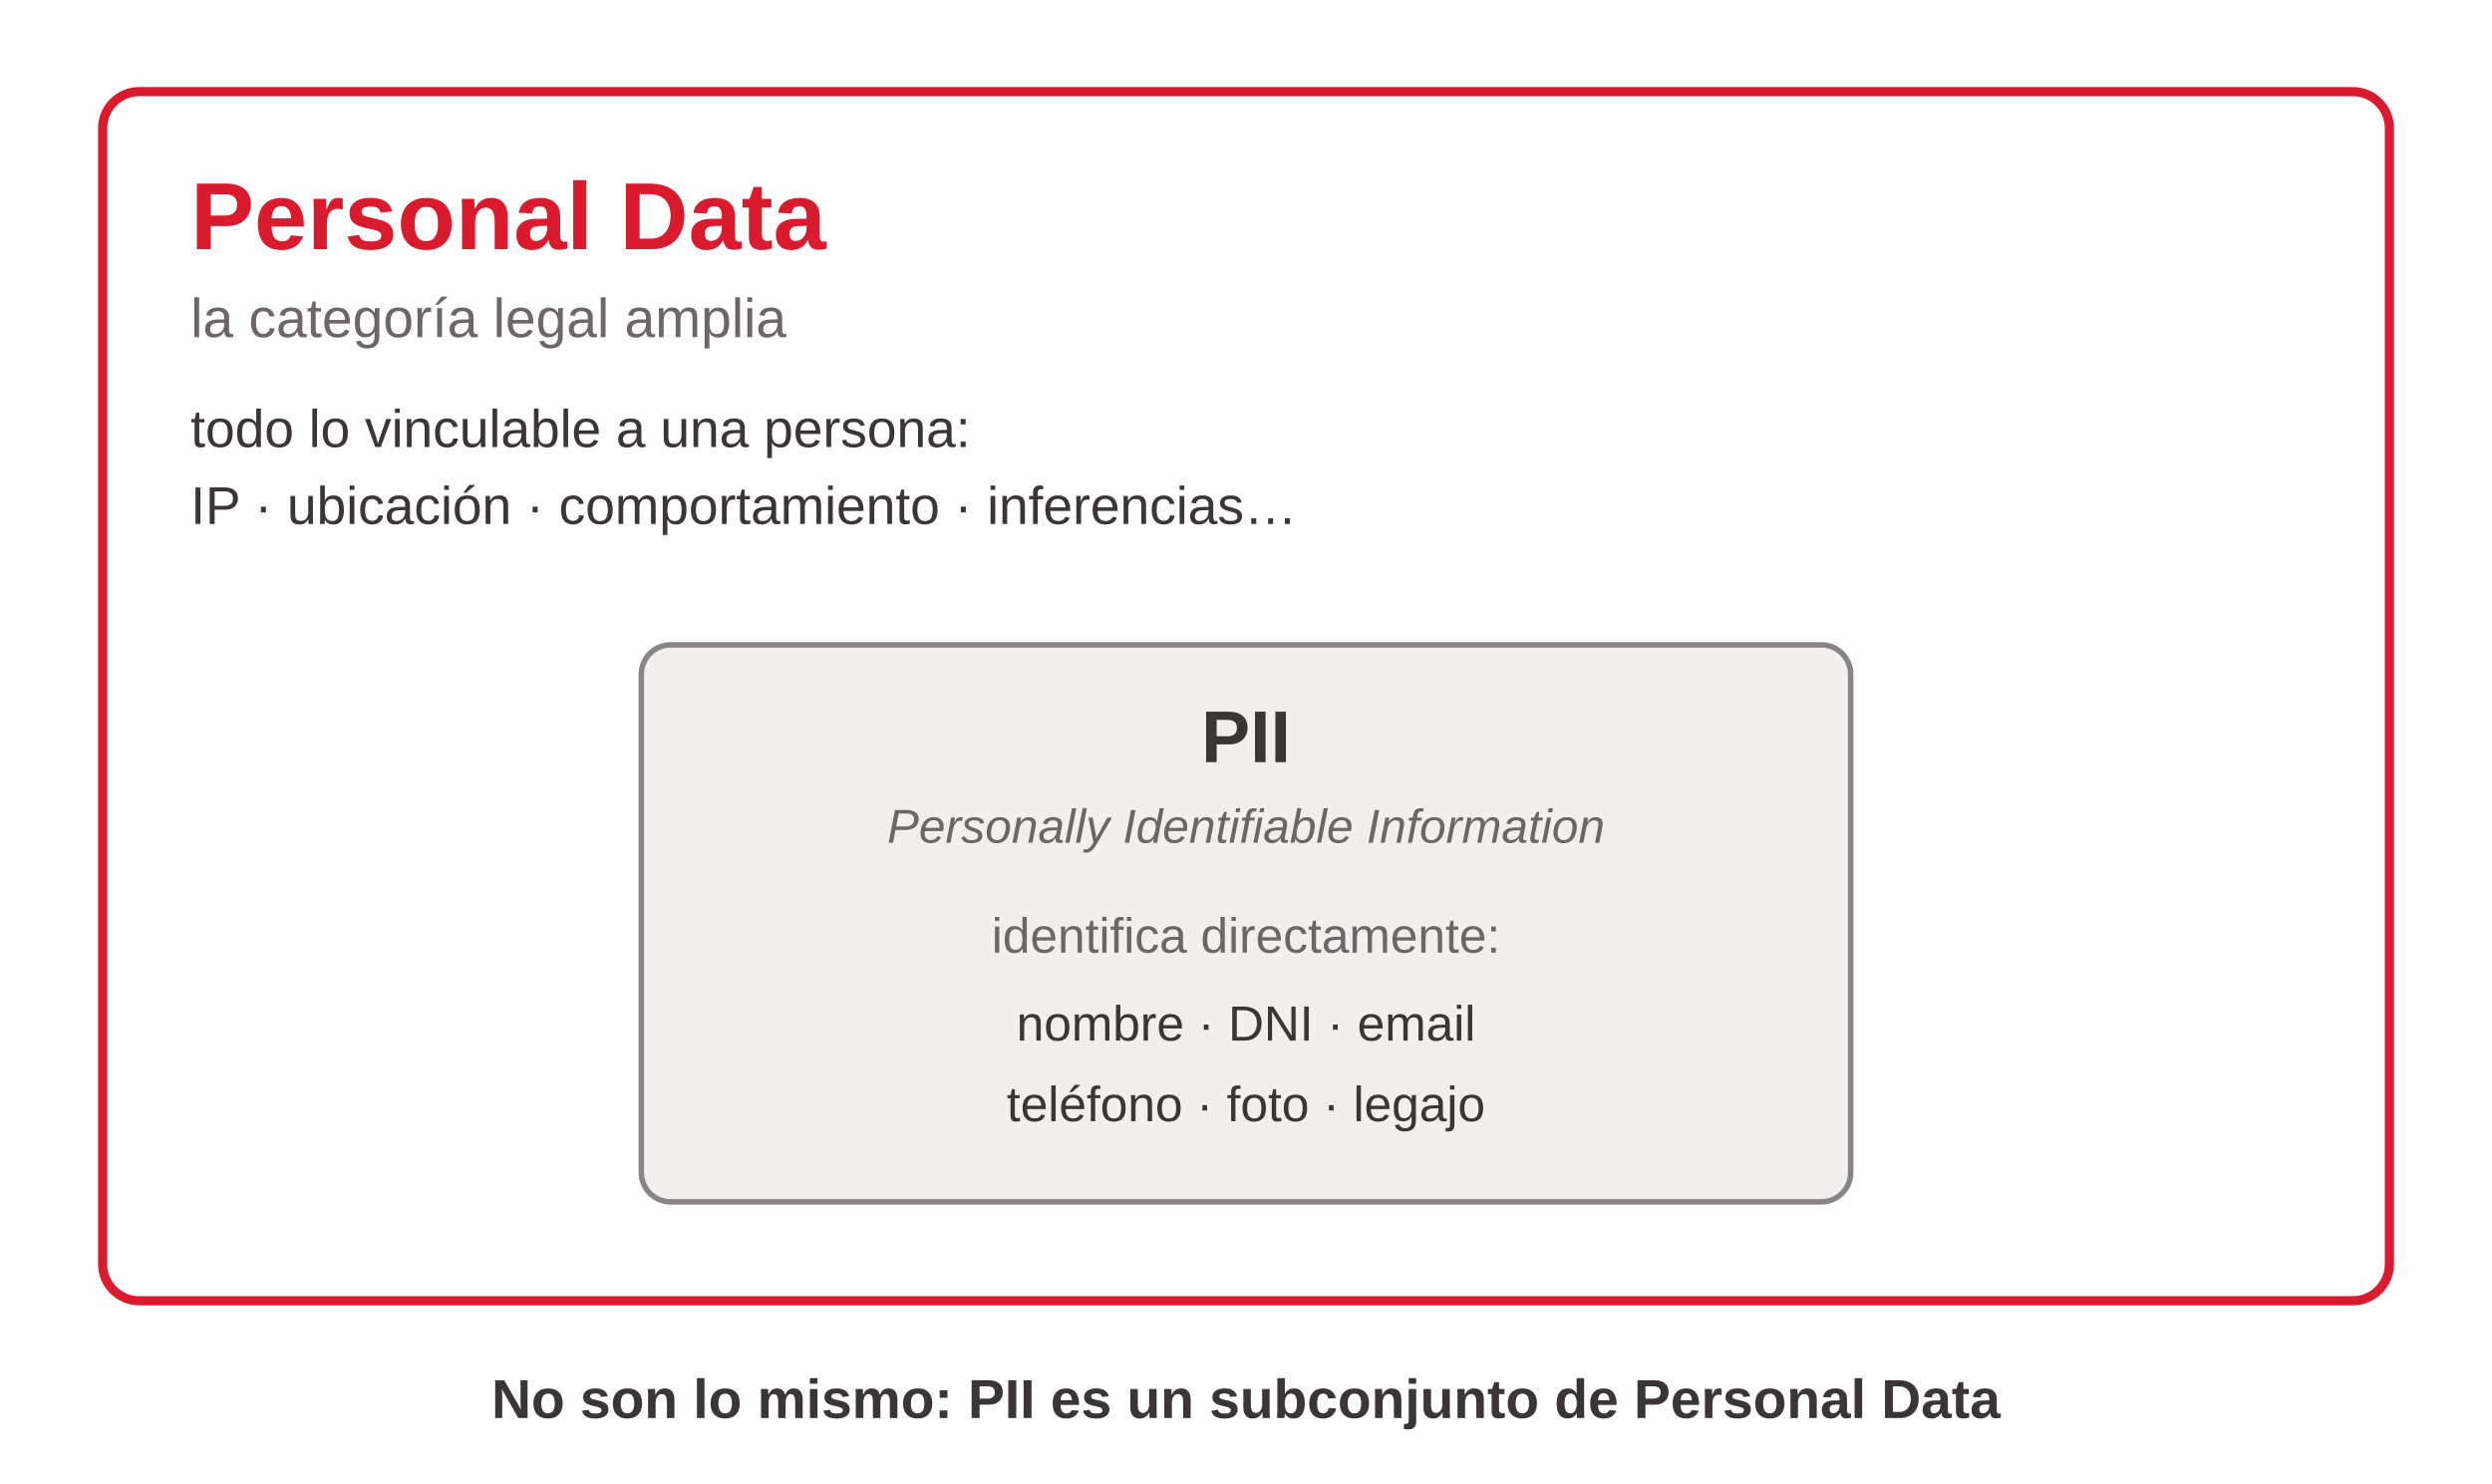
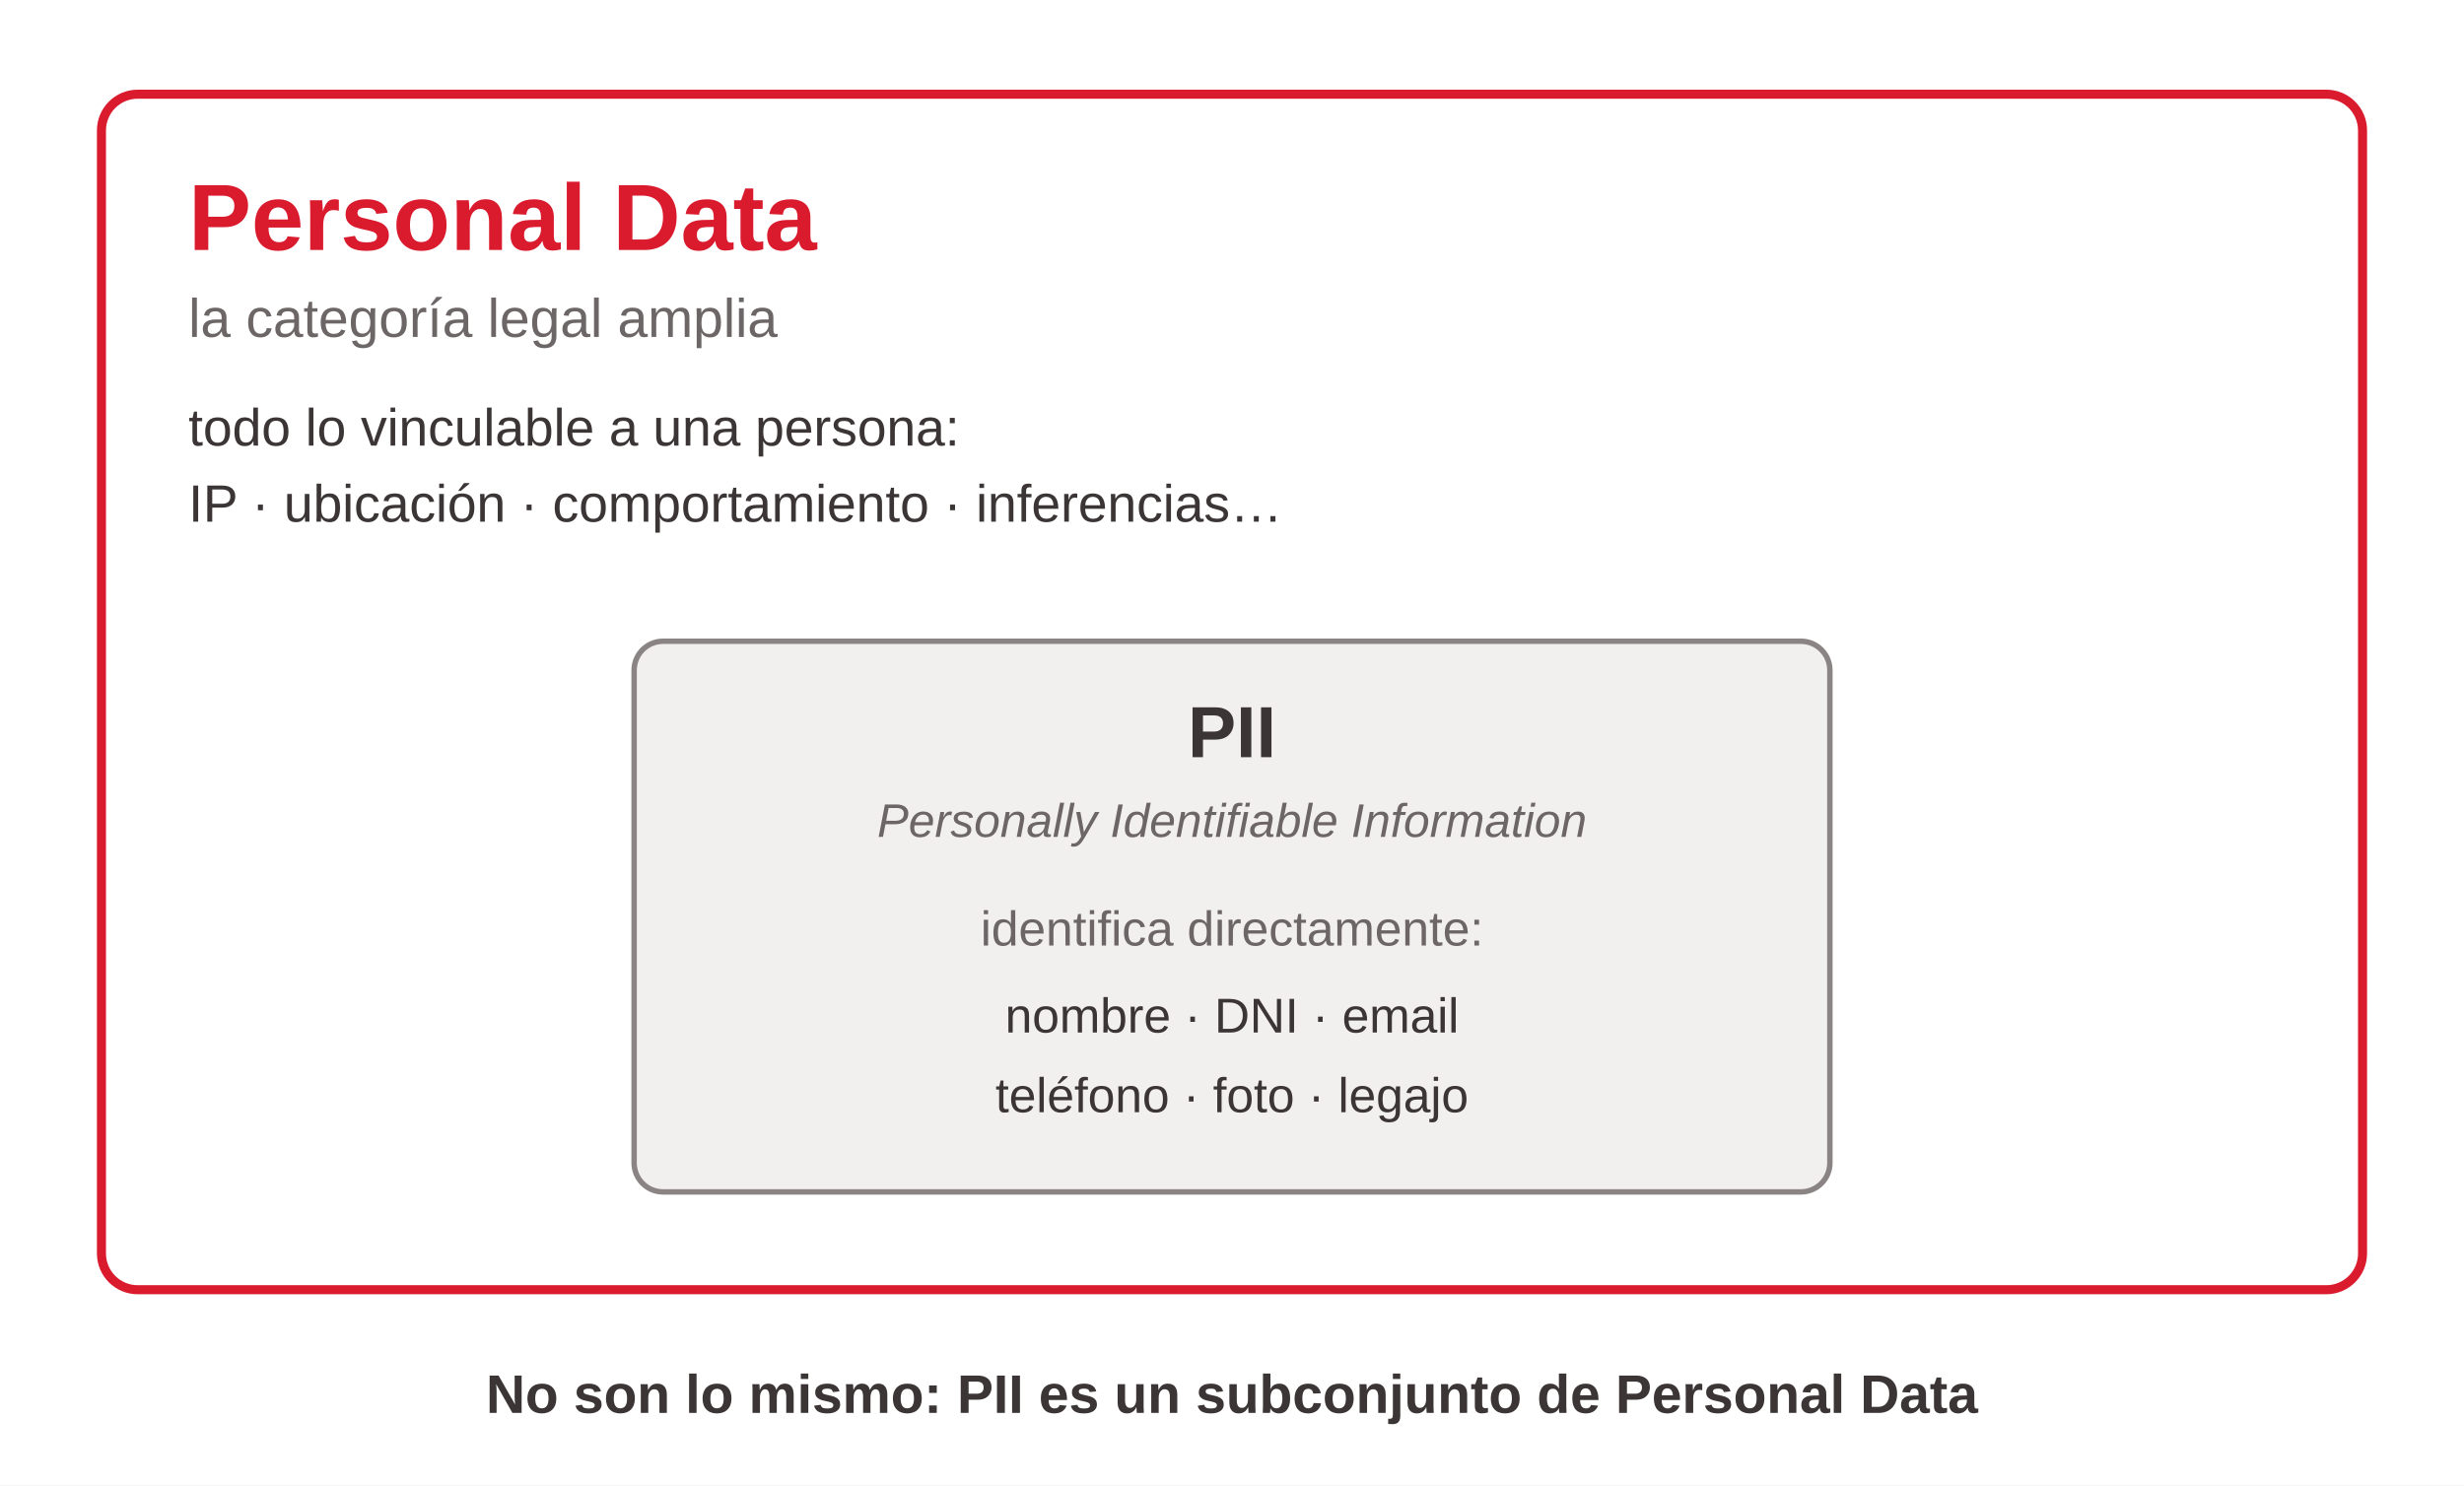
- <svg xmlns="http://www.w3.org/2000/svg" viewBox="0 0 680 405" role="img">
-   <rect x="0" y="0" width="680" height="405" fill="#ffffff" />
-   <rect x="28" y="25" width="624" height="330" rx="10" fill="#ffffff" stroke="#DA1B2E" stroke-width="2.5" />
-   <text x="52" y="68" font-family="Helvetica Neue, Arial, sans-serif" font-size="26" font-weight="700" fill="#DA1B2E">Personal Data</text>
-   <text x="52" y="92" font-family="Helvetica Neue, Arial, sans-serif" font-size="15" fill="#6D6666">la categoría legal amplia</text>
-   <text x="52" y="122" font-family="Helvetica Neue, Arial, sans-serif" font-size="14.5" fill="#3B3535">todo lo vinculable a una persona:</text>
-   <text x="52" y="143" font-family="Helvetica Neue, Arial, sans-serif" font-size="14.5" fill="#3B3535">IP · ubicación · comportamiento · inferencias…</text>
-   <rect x="175" y="176" width="330" height="152" rx="8" fill="#F2F0EF" stroke="#8A8484" stroke-width="1.5" />
-   <text x="340" y="208" text-anchor="middle" font-family="Helvetica Neue, Arial, sans-serif" font-size="20" font-weight="700" fill="#3B3535">PII</text>
-   <text x="340" y="230" text-anchor="middle" font-family="Helvetica Neue, Arial, sans-serif" font-size="13" font-style="italic" fill="#6D6666">Personally Identifiable Information</text>
-   <text x="340" y="260" text-anchor="middle" font-family="Helvetica Neue, Arial, sans-serif" font-size="13.5" fill="#6D6666">identifica directamente:</text>
-   <text x="340" y="284" text-anchor="middle" font-family="Helvetica Neue, Arial, sans-serif" font-size="13.5" fill="#3B3535">nombre · DNI · email</text>
-   <text x="340" y="306" text-anchor="middle" font-family="Helvetica Neue, Arial, sans-serif" font-size="13.5" fill="#3B3535">teléfono · foto · legajo</text>
-   <text x="340" y="387" text-anchor="middle" font-family="Helvetica Neue, Arial, sans-serif" font-size="15" font-weight="700" fill="#3B3535">No son lo mismo: PII es un subconjunto de Personal Data</text>
+ <svg xmlns="http://www.w3.org/2000/svg" viewBox="0 0 680 410" role="img">
+   <rect x="0" y="0" width="680" height="410" fill="#ffffff" />
+   <rect x="28" y="26" width="624" height="330" rx="10" fill="#ffffff" stroke="#DA1B2E" stroke-width="2.5" />
+   <text x="52" y="69" font-family="Helvetica Neue, Arial, sans-serif" font-size="26" font-weight="700" fill="#DA1B2E">Personal Data</text>
+   <text x="52" y="93" font-family="Helvetica Neue, Arial, sans-serif" font-size="15" fill="#6D6666">la categoría legal amplia</text>
+   <text x="52" y="123" font-family="Helvetica Neue, Arial, sans-serif" font-size="14.5" fill="#3B3535">todo lo vinculable a una persona:</text>
+   <text x="52" y="144" font-family="Helvetica Neue, Arial, sans-serif" font-size="14.5" fill="#3B3535">IP · ubicación · comportamiento · inferencias…</text>
+   <rect x="175" y="177" width="330" height="152" rx="8" fill="#F2F0EF" stroke="#8A8484" stroke-width="1.5" />
+   <text x="340" y="209" text-anchor="middle" font-family="Helvetica Neue, Arial, sans-serif" font-size="20" font-weight="700" fill="#3B3535">PII</text>
+   <text x="340" y="231" text-anchor="middle" font-family="Helvetica Neue, Arial, sans-serif" font-size="13" font-style="italic" fill="#6D6666">Personally Identifiable Information</text>
+   <text x="340" y="261" text-anchor="middle" font-family="Helvetica Neue, Arial, sans-serif" font-size="13.5" fill="#6D6666">identifica directamente:</text>
+   <text x="340" y="285" text-anchor="middle" font-family="Helvetica Neue, Arial, sans-serif" font-size="13.5" fill="#3B3535">nombre · DNI · email</text>
+   <text x="340" y="307" text-anchor="middle" font-family="Helvetica Neue, Arial, sans-serif" font-size="13.5" fill="#3B3535">teléfono · foto · legajo</text>
+   <text x="340" y="390" text-anchor="middle" font-family="Helvetica Neue, Arial, sans-serif" font-size="15" font-weight="700" fill="#3B3535">No son lo mismo: PII es un subconjunto de Personal Data</text>
</svg>
